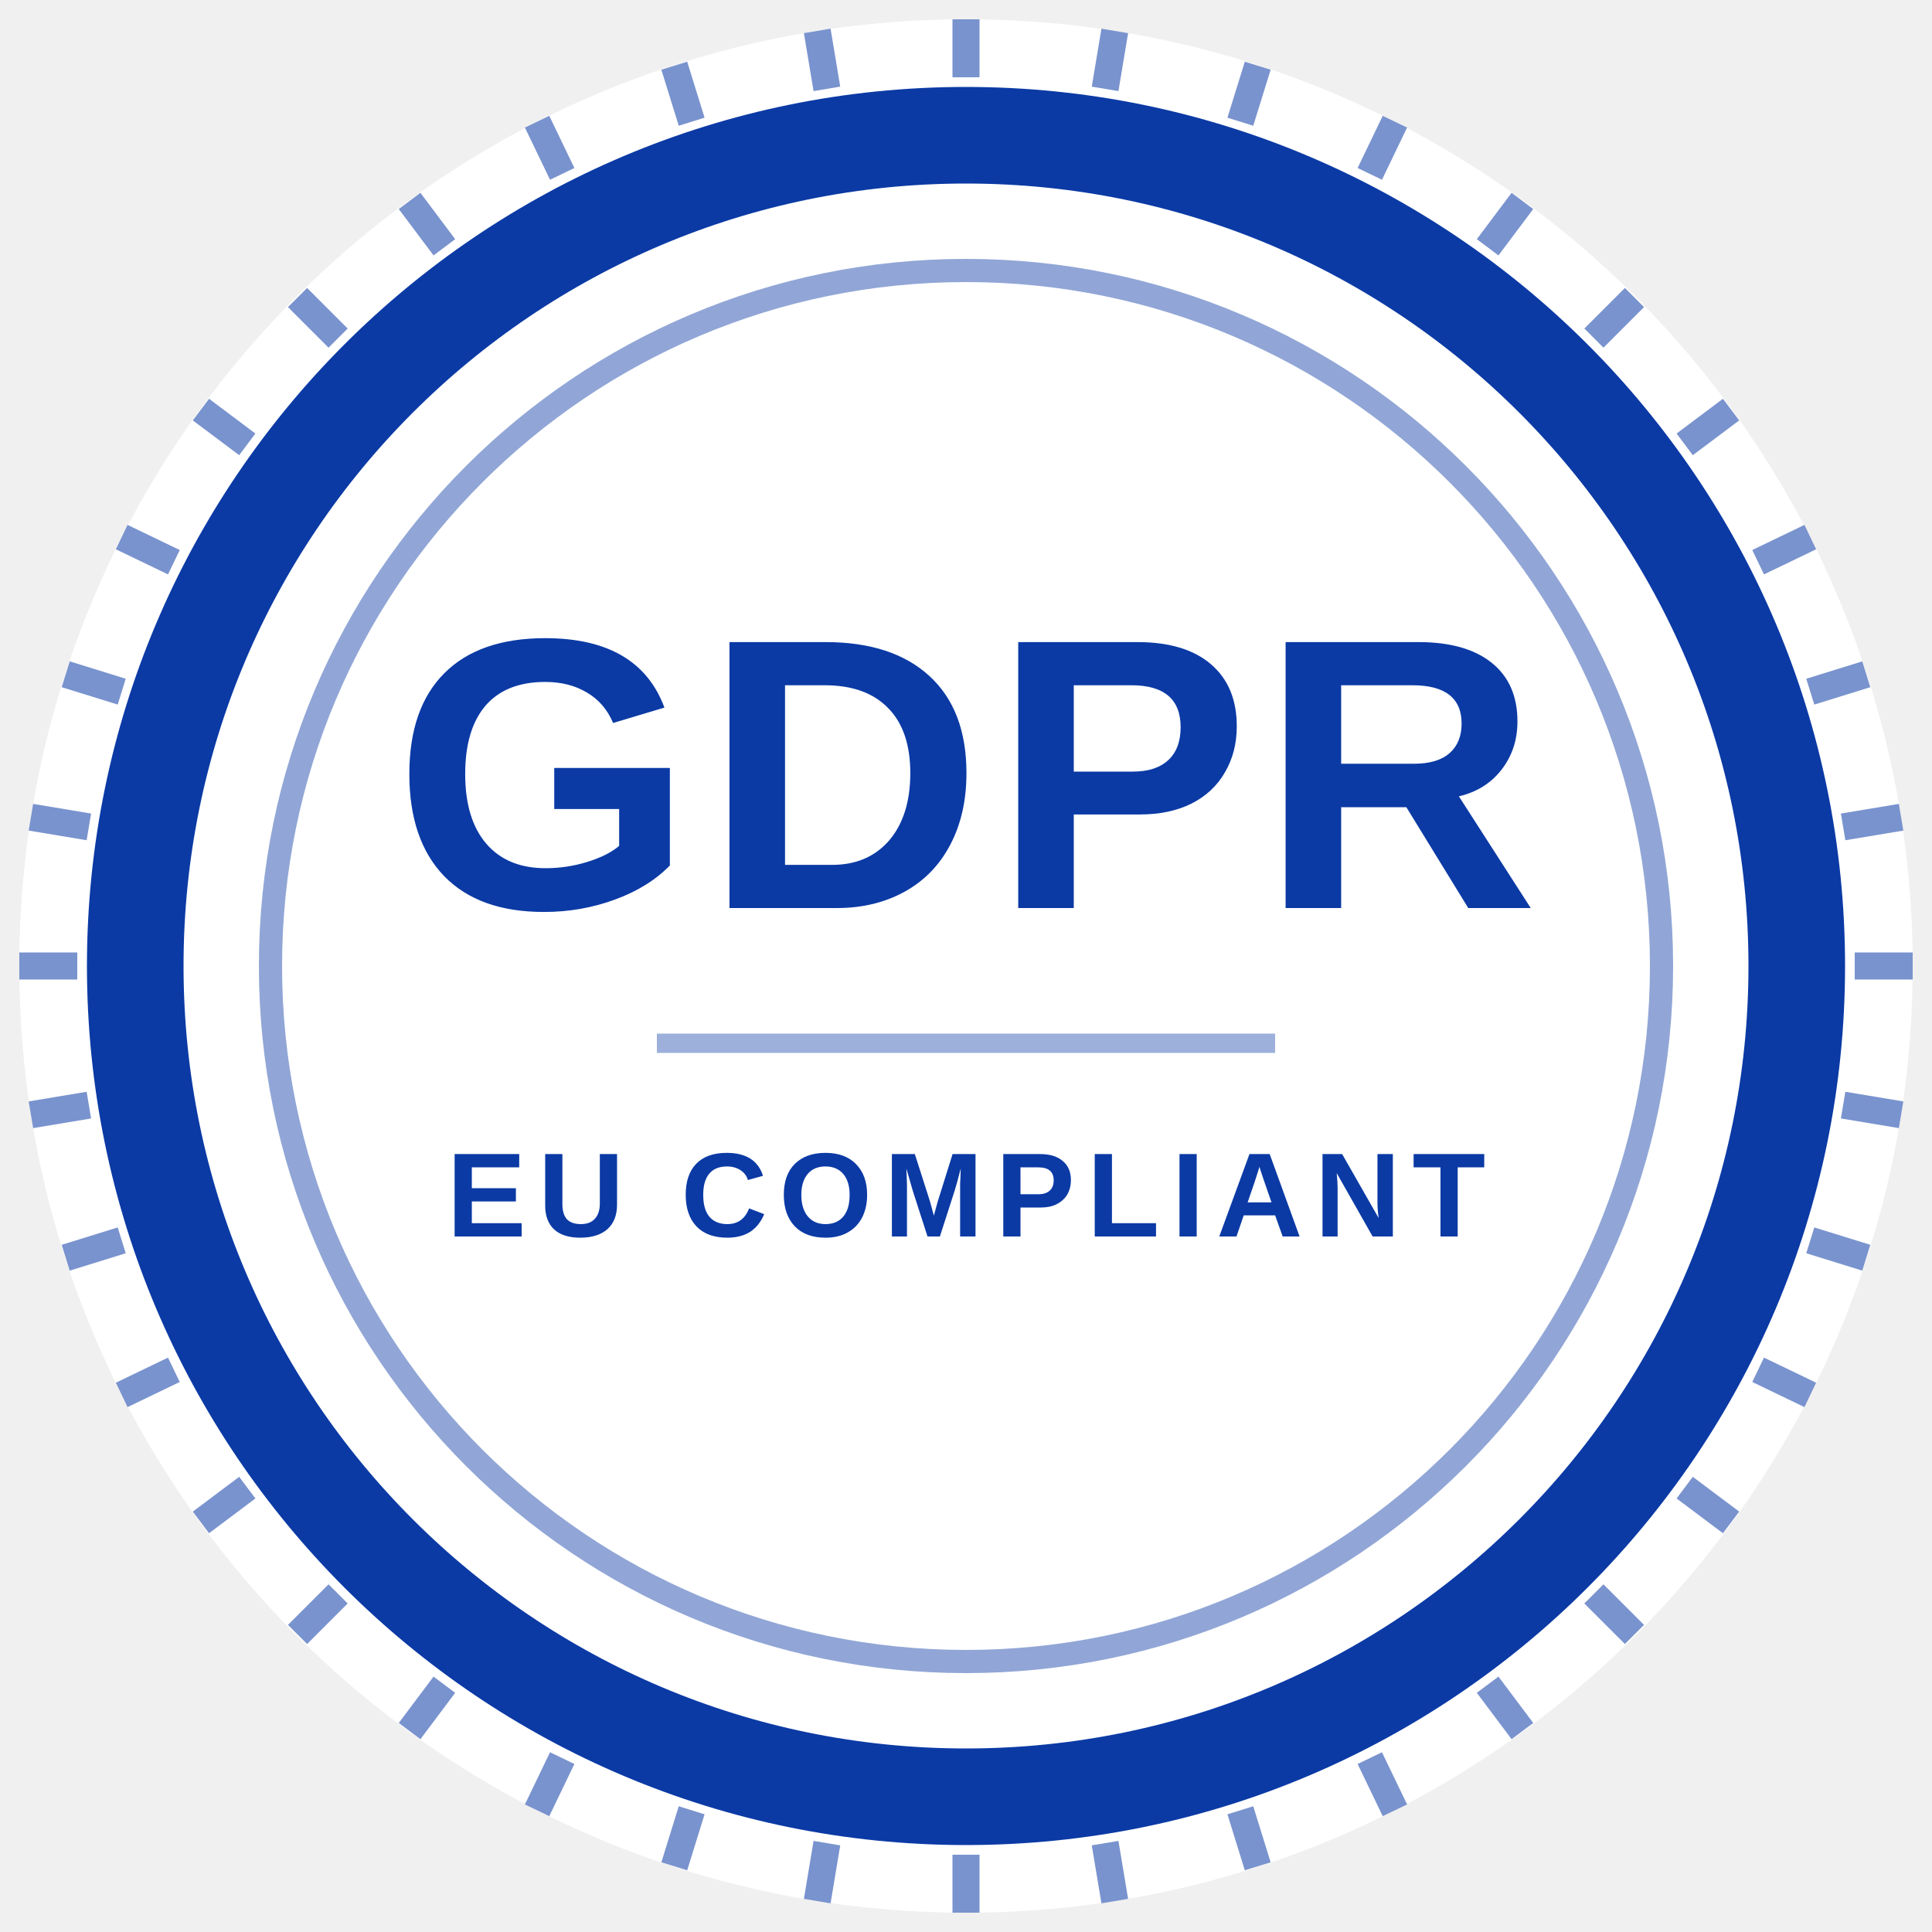
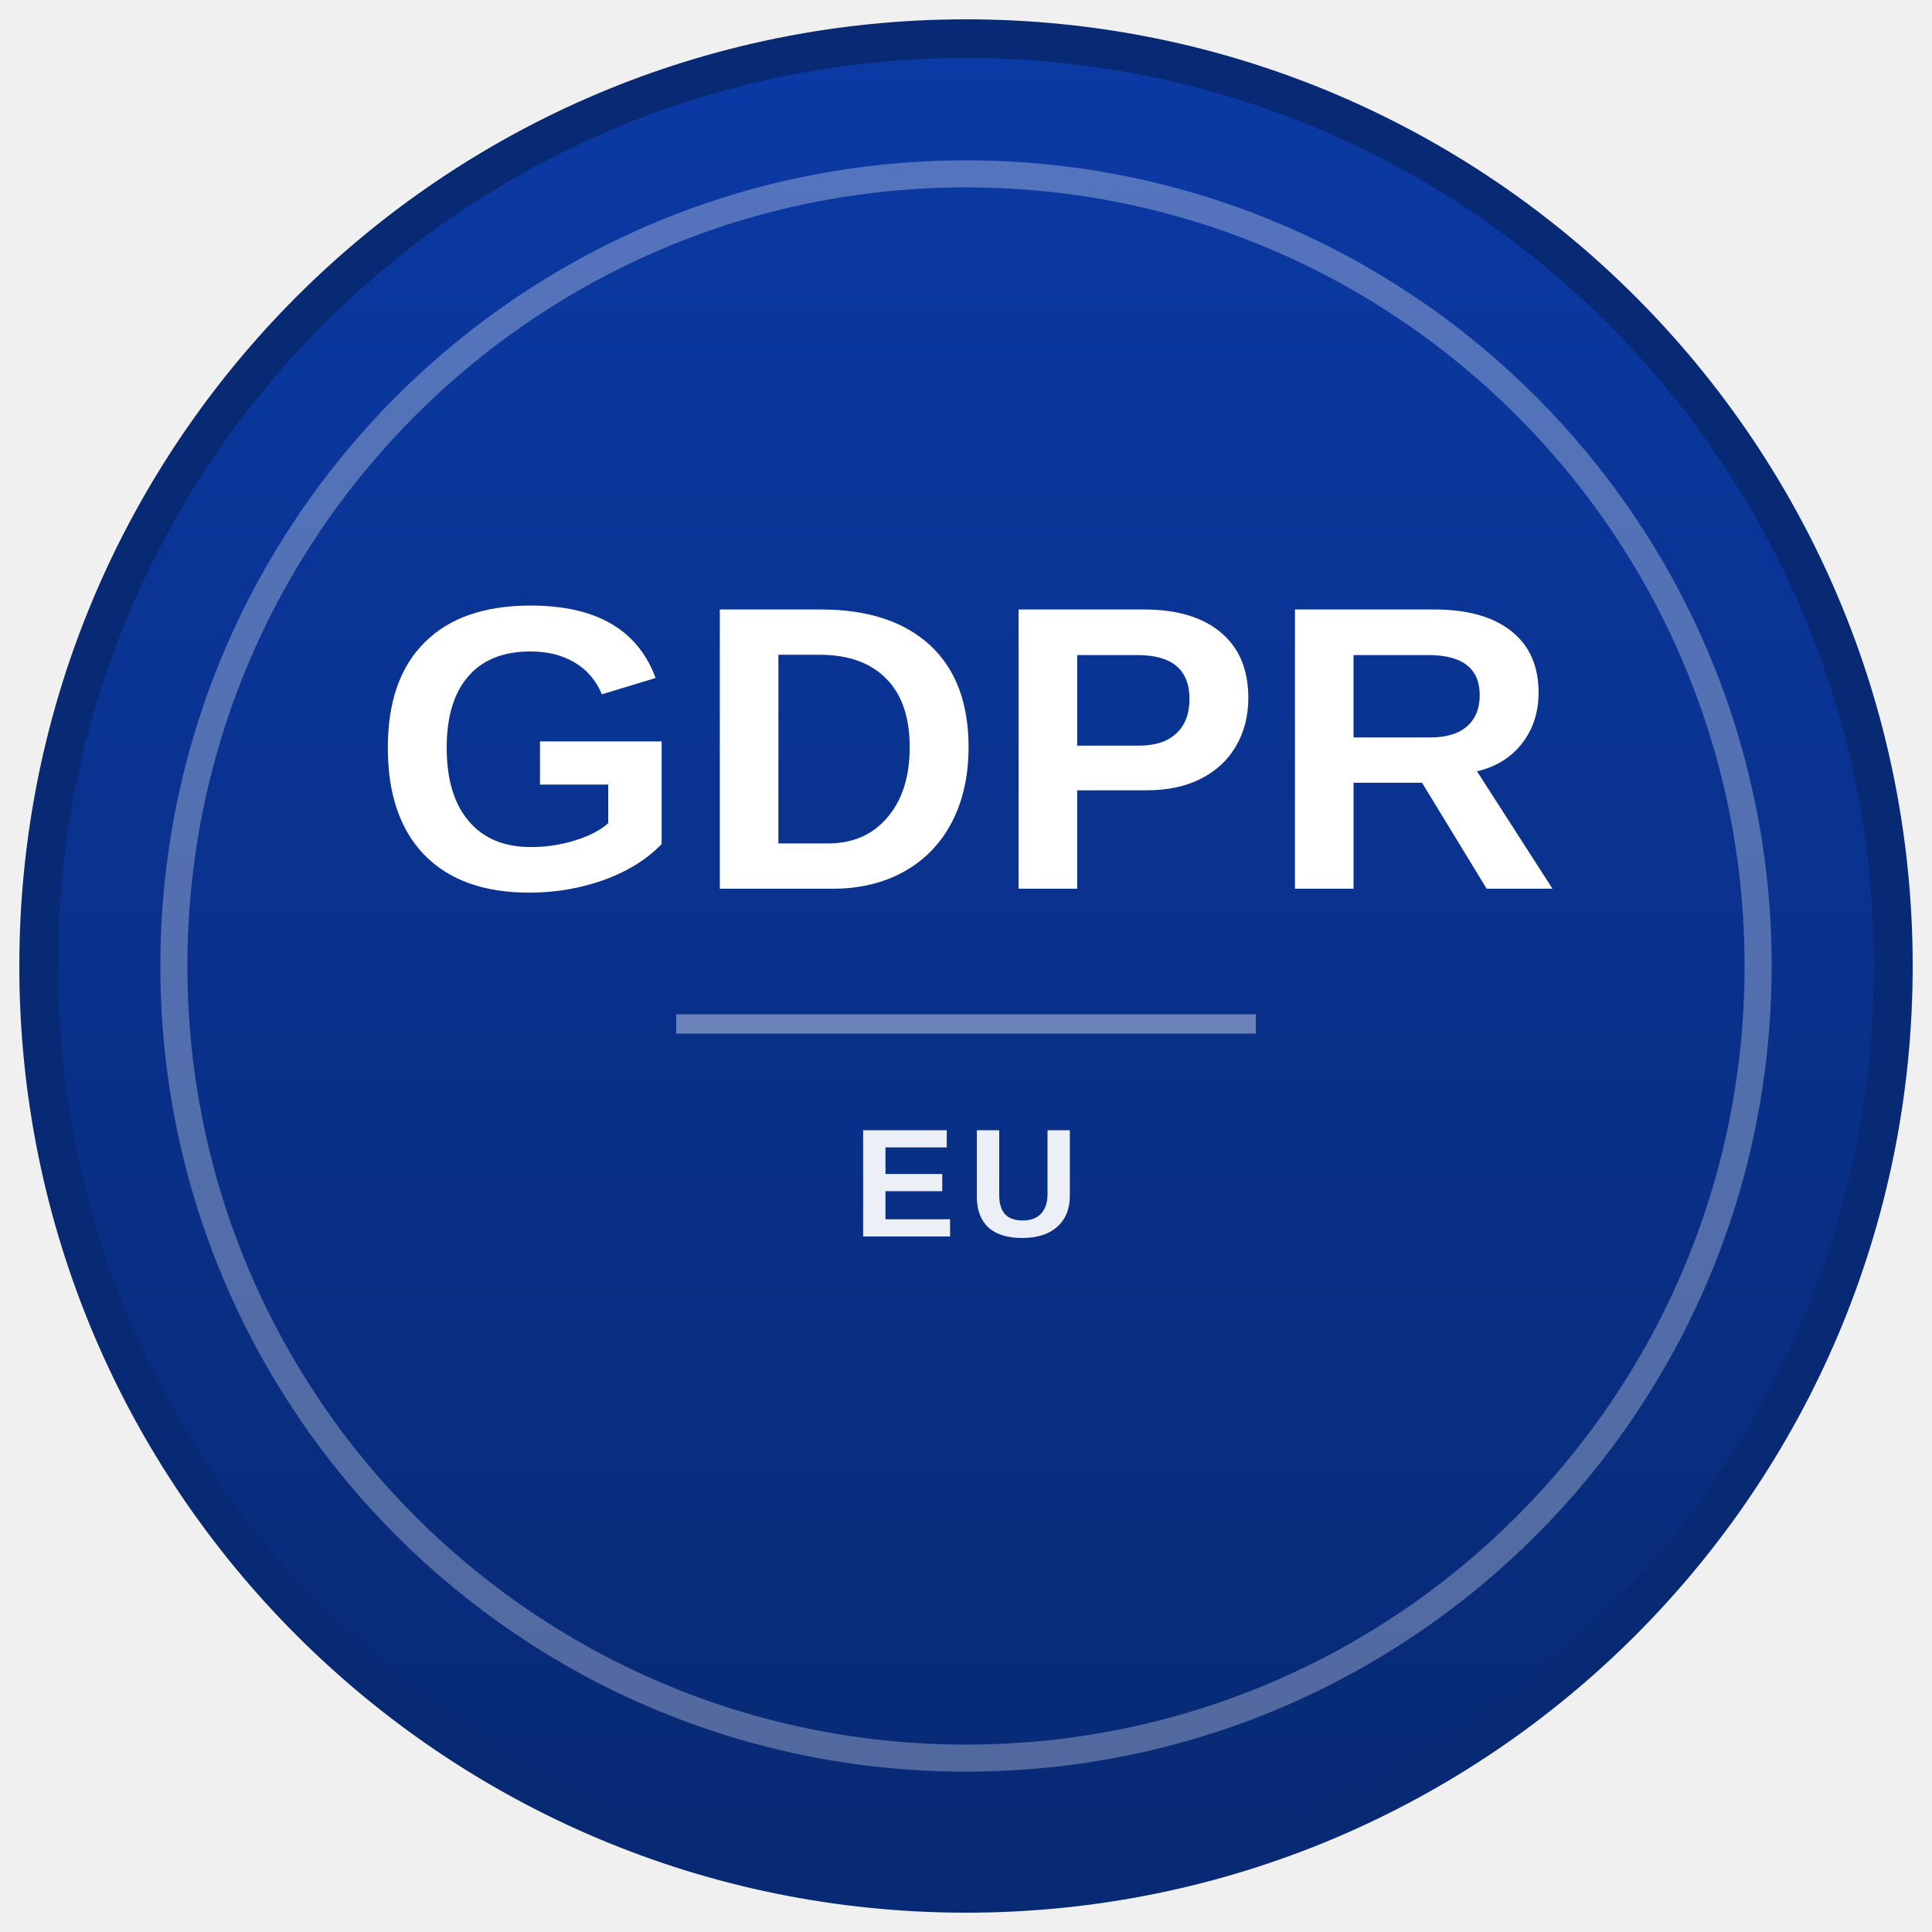
- <svg xmlns="http://www.w3.org/2000/svg" viewBox="0 0 100 100" role="img" aria-label="GDPR EU COMPLIANT">
-   <circle cx="50" cy="50" r="49" fill="#ffffff" />
-   <circle cx="50" cy="50" r="43" fill="none" stroke="#0b3aa5" stroke-width="5" />
-   <circle cx="50" cy="50" r="36" fill="none" stroke="#0b3aa5" stroke-width="1.2" opacity="0.45" />
-   <line x1="96.0" y1="50.0" x2="99.0" y2="50.0" stroke="#0b3aa5" stroke-width="1.4" opacity="0.55" />
-   <line x1="95.4" y1="57.2" x2="98.4" y2="57.7" stroke="#0b3aa5" stroke-width="1.4" opacity="0.55" />
-   <line x1="93.7" y1="64.2" x2="96.6" y2="65.1" stroke="#0b3aa5" stroke-width="1.4" opacity="0.55" />
-   <line x1="91.0" y1="70.9" x2="93.7" y2="72.2" stroke="#0b3aa5" stroke-width="1.4" opacity="0.55" />
-   <line x1="87.2" y1="77.0" x2="89.6" y2="78.8" stroke="#0b3aa5" stroke-width="1.4" opacity="0.55" />
-   <line x1="82.5" y1="82.5" x2="84.6" y2="84.6" stroke="#0b3aa5" stroke-width="1.4" opacity="0.55" />
-   <line x1="77.0" y1="87.2" x2="78.8" y2="89.6" stroke="#0b3aa5" stroke-width="1.4" opacity="0.55" />
-   <line x1="70.9" y1="91.0" x2="72.2" y2="93.7" stroke="#0b3aa5" stroke-width="1.4" opacity="0.55" />
-   <line x1="64.2" y1="93.7" x2="65.1" y2="96.6" stroke="#0b3aa5" stroke-width="1.4" opacity="0.55" />
-   <line x1="57.2" y1="95.4" x2="57.7" y2="98.4" stroke="#0b3aa5" stroke-width="1.4" opacity="0.55" />
-   <line x1="50.0" y1="96.0" x2="50.0" y2="99.0" stroke="#0b3aa5" stroke-width="1.4" opacity="0.55" />
-   <line x1="42.8" y1="95.4" x2="42.3" y2="98.4" stroke="#0b3aa5" stroke-width="1.4" opacity="0.55" />
-   <line x1="35.8" y1="93.7" x2="34.9" y2="96.6" stroke="#0b3aa5" stroke-width="1.4" opacity="0.55" />
-   <line x1="29.1" y1="91.0" x2="27.8" y2="93.7" stroke="#0b3aa5" stroke-width="1.4" opacity="0.55" />
-   <line x1="23.0" y1="87.2" x2="21.2" y2="89.6" stroke="#0b3aa5" stroke-width="1.4" opacity="0.55" />
-   <line x1="17.5" y1="82.5" x2="15.4" y2="84.6" stroke="#0b3aa5" stroke-width="1.4" opacity="0.55" />
-   <line x1="12.8" y1="77.0" x2="10.4" y2="78.8" stroke="#0b3aa5" stroke-width="1.4" opacity="0.55" />
-   <line x1="9.0" y1="70.9" x2="6.3" y2="72.2" stroke="#0b3aa5" stroke-width="1.4" opacity="0.55" />
-   <line x1="6.3" y1="64.2" x2="3.4" y2="65.1" stroke="#0b3aa5" stroke-width="1.4" opacity="0.55" />
-   <line x1="4.6" y1="57.2" x2="1.6" y2="57.7" stroke="#0b3aa5" stroke-width="1.4" opacity="0.55" />
-   <line x1="4.0" y1="50.0" x2="1.0" y2="50.0" stroke="#0b3aa5" stroke-width="1.4" opacity="0.55" />
-   <line x1="4.6" y1="42.8" x2="1.6" y2="42.3" stroke="#0b3aa5" stroke-width="1.4" opacity="0.55" />
-   <line x1="6.3" y1="35.8" x2="3.4" y2="34.9" stroke="#0b3aa5" stroke-width="1.4" opacity="0.55" />
-   <line x1="9.0" y1="29.1" x2="6.3" y2="27.8" stroke="#0b3aa5" stroke-width="1.4" opacity="0.55" />
-   <line x1="12.8" y1="23.0" x2="10.4" y2="21.2" stroke="#0b3aa5" stroke-width="1.4" opacity="0.55" />
-   <line x1="17.5" y1="17.5" x2="15.4" y2="15.4" stroke="#0b3aa5" stroke-width="1.4" opacity="0.55" />
-   <line x1="23.0" y1="12.8" x2="21.2" y2="10.4" stroke="#0b3aa5" stroke-width="1.4" opacity="0.55" />
-   <line x1="29.1" y1="9.0" x2="27.8" y2="6.3" stroke="#0b3aa5" stroke-width="1.4" opacity="0.55" />
-   <line x1="35.8" y1="6.3" x2="34.9" y2="3.4" stroke="#0b3aa5" stroke-width="1.4" opacity="0.55" />
-   <line x1="42.8" y1="4.6" x2="42.3" y2="1.6" stroke="#0b3aa5" stroke-width="1.4" opacity="0.55" />
-   <line x1="50.0" y1="4.0" x2="50.0" y2="1.0" stroke="#0b3aa5" stroke-width="1.4" opacity="0.55" />
-   <line x1="57.2" y1="4.6" x2="57.7" y2="1.6" stroke="#0b3aa5" stroke-width="1.4" opacity="0.55" />
-   <line x1="64.2" y1="6.3" x2="65.1" y2="3.4" stroke="#0b3aa5" stroke-width="1.4" opacity="0.55" />
-   <line x1="70.9" y1="9.0" x2="72.2" y2="6.3" stroke="#0b3aa5" stroke-width="1.4" opacity="0.55" />
-   <line x1="77.0" y1="12.8" x2="78.8" y2="10.4" stroke="#0b3aa5" stroke-width="1.4" opacity="0.55" />
-   <line x1="82.5" y1="17.5" x2="84.6" y2="15.4" stroke="#0b3aa5" stroke-width="1.4" opacity="0.55" />
-   <line x1="87.2" y1="23.0" x2="89.6" y2="21.2" stroke="#0b3aa5" stroke-width="1.4" opacity="0.55" />
-   <line x1="91.0" y1="29.1" x2="93.7" y2="27.8" stroke="#0b3aa5" stroke-width="1.4" opacity="0.55" />
-   <line x1="93.7" y1="35.8" x2="96.6" y2="34.9" stroke="#0b3aa5" stroke-width="1.4" opacity="0.55" />
-   <line x1="95.4" y1="42.8" x2="98.4" y2="42.3" stroke="#0b3aa5" stroke-width="1.4" opacity="0.55" />
-   <text x="50" y="47" text-anchor="middle" font-family="'Figtree',Arial,sans-serif" font-weight="800" font-size="20" fill="#0b3aa5" letter-spacing="0.5">GDPR</text>
-   <line x1="34" y1="54" x2="66" y2="54" stroke="#0b3aa5" stroke-width="1" opacity="0.4" />
-   <text x="50" y="64" text-anchor="middle" font-family="'Figtree',Arial,sans-serif" font-weight="700" font-size="6.2" fill="#0b3aa5" letter-spacing="0.6">EU COMPLIANT</text>
+ <svg xmlns="http://www.w3.org/2000/svg" viewBox="0 0 100 100" role="img" aria-label="GDPR EU">
+   <defs>
+     <linearGradient id="g" x1="0" y1="0" x2="0" y2="1">
+       <stop offset="0" stop-color="#0b3aa5" />
+       <stop offset="1" stop-color="#082973" />
+     </linearGradient>
+   </defs>
+   <circle cx="50" cy="50" r="48" fill="url(#g)" />
+   <circle cx="50" cy="50" r="48" fill="none" stroke="#082973" stroke-width="2" />
+   <circle cx="50" cy="50" r="41" fill="none" stroke="#ffffff" stroke-opacity="0.30" stroke-width="1.4" />
+   <text x="50" y="46" text-anchor="middle" font-family="'Figtree',Arial,sans-serif" font-weight="800" font-size="21" fill="#ffffff" letter-spacing="0.3">GDPR</text>
+   <line x1="35" y1="53" x2="65" y2="53" stroke="#ffffff" stroke-opacity="0.4" stroke-width="1" />
+   <text x="50" y="64" text-anchor="middle" font-family="'Figtree',Arial,sans-serif" font-weight="700" font-size="8" fill="#ffffff" fill-opacity="0.92" letter-spacing="0.6">EU</text>
</svg>
